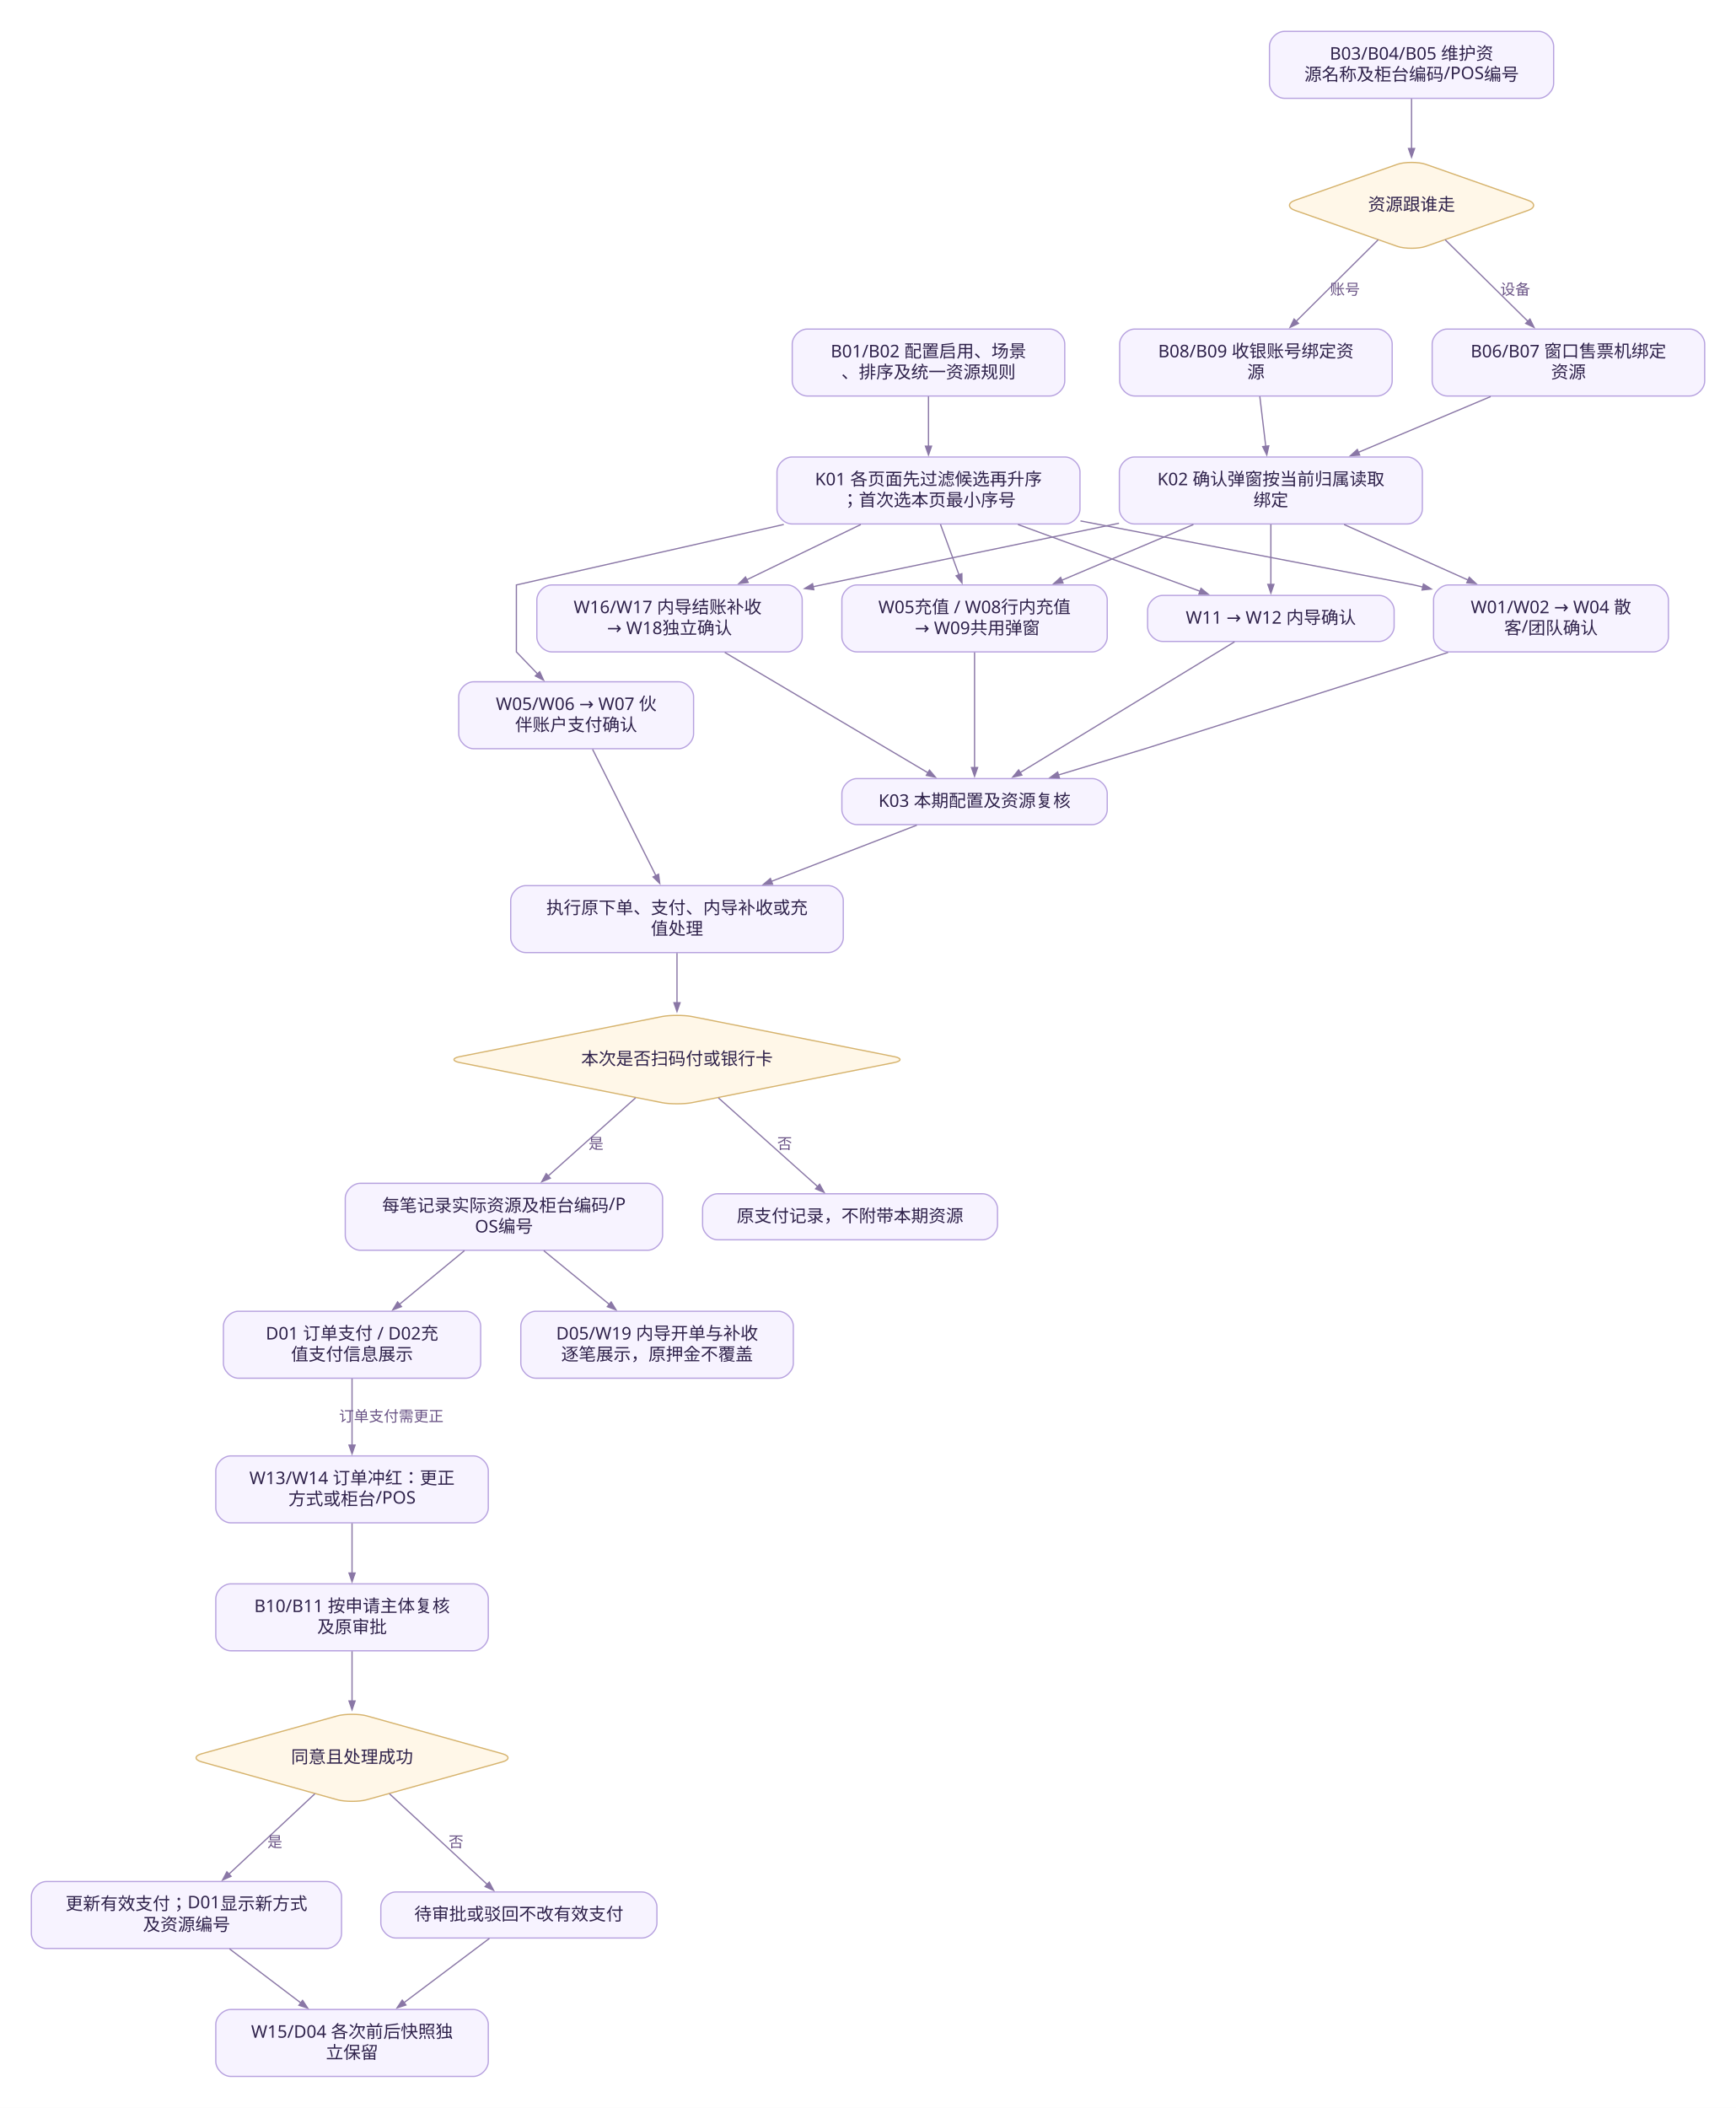
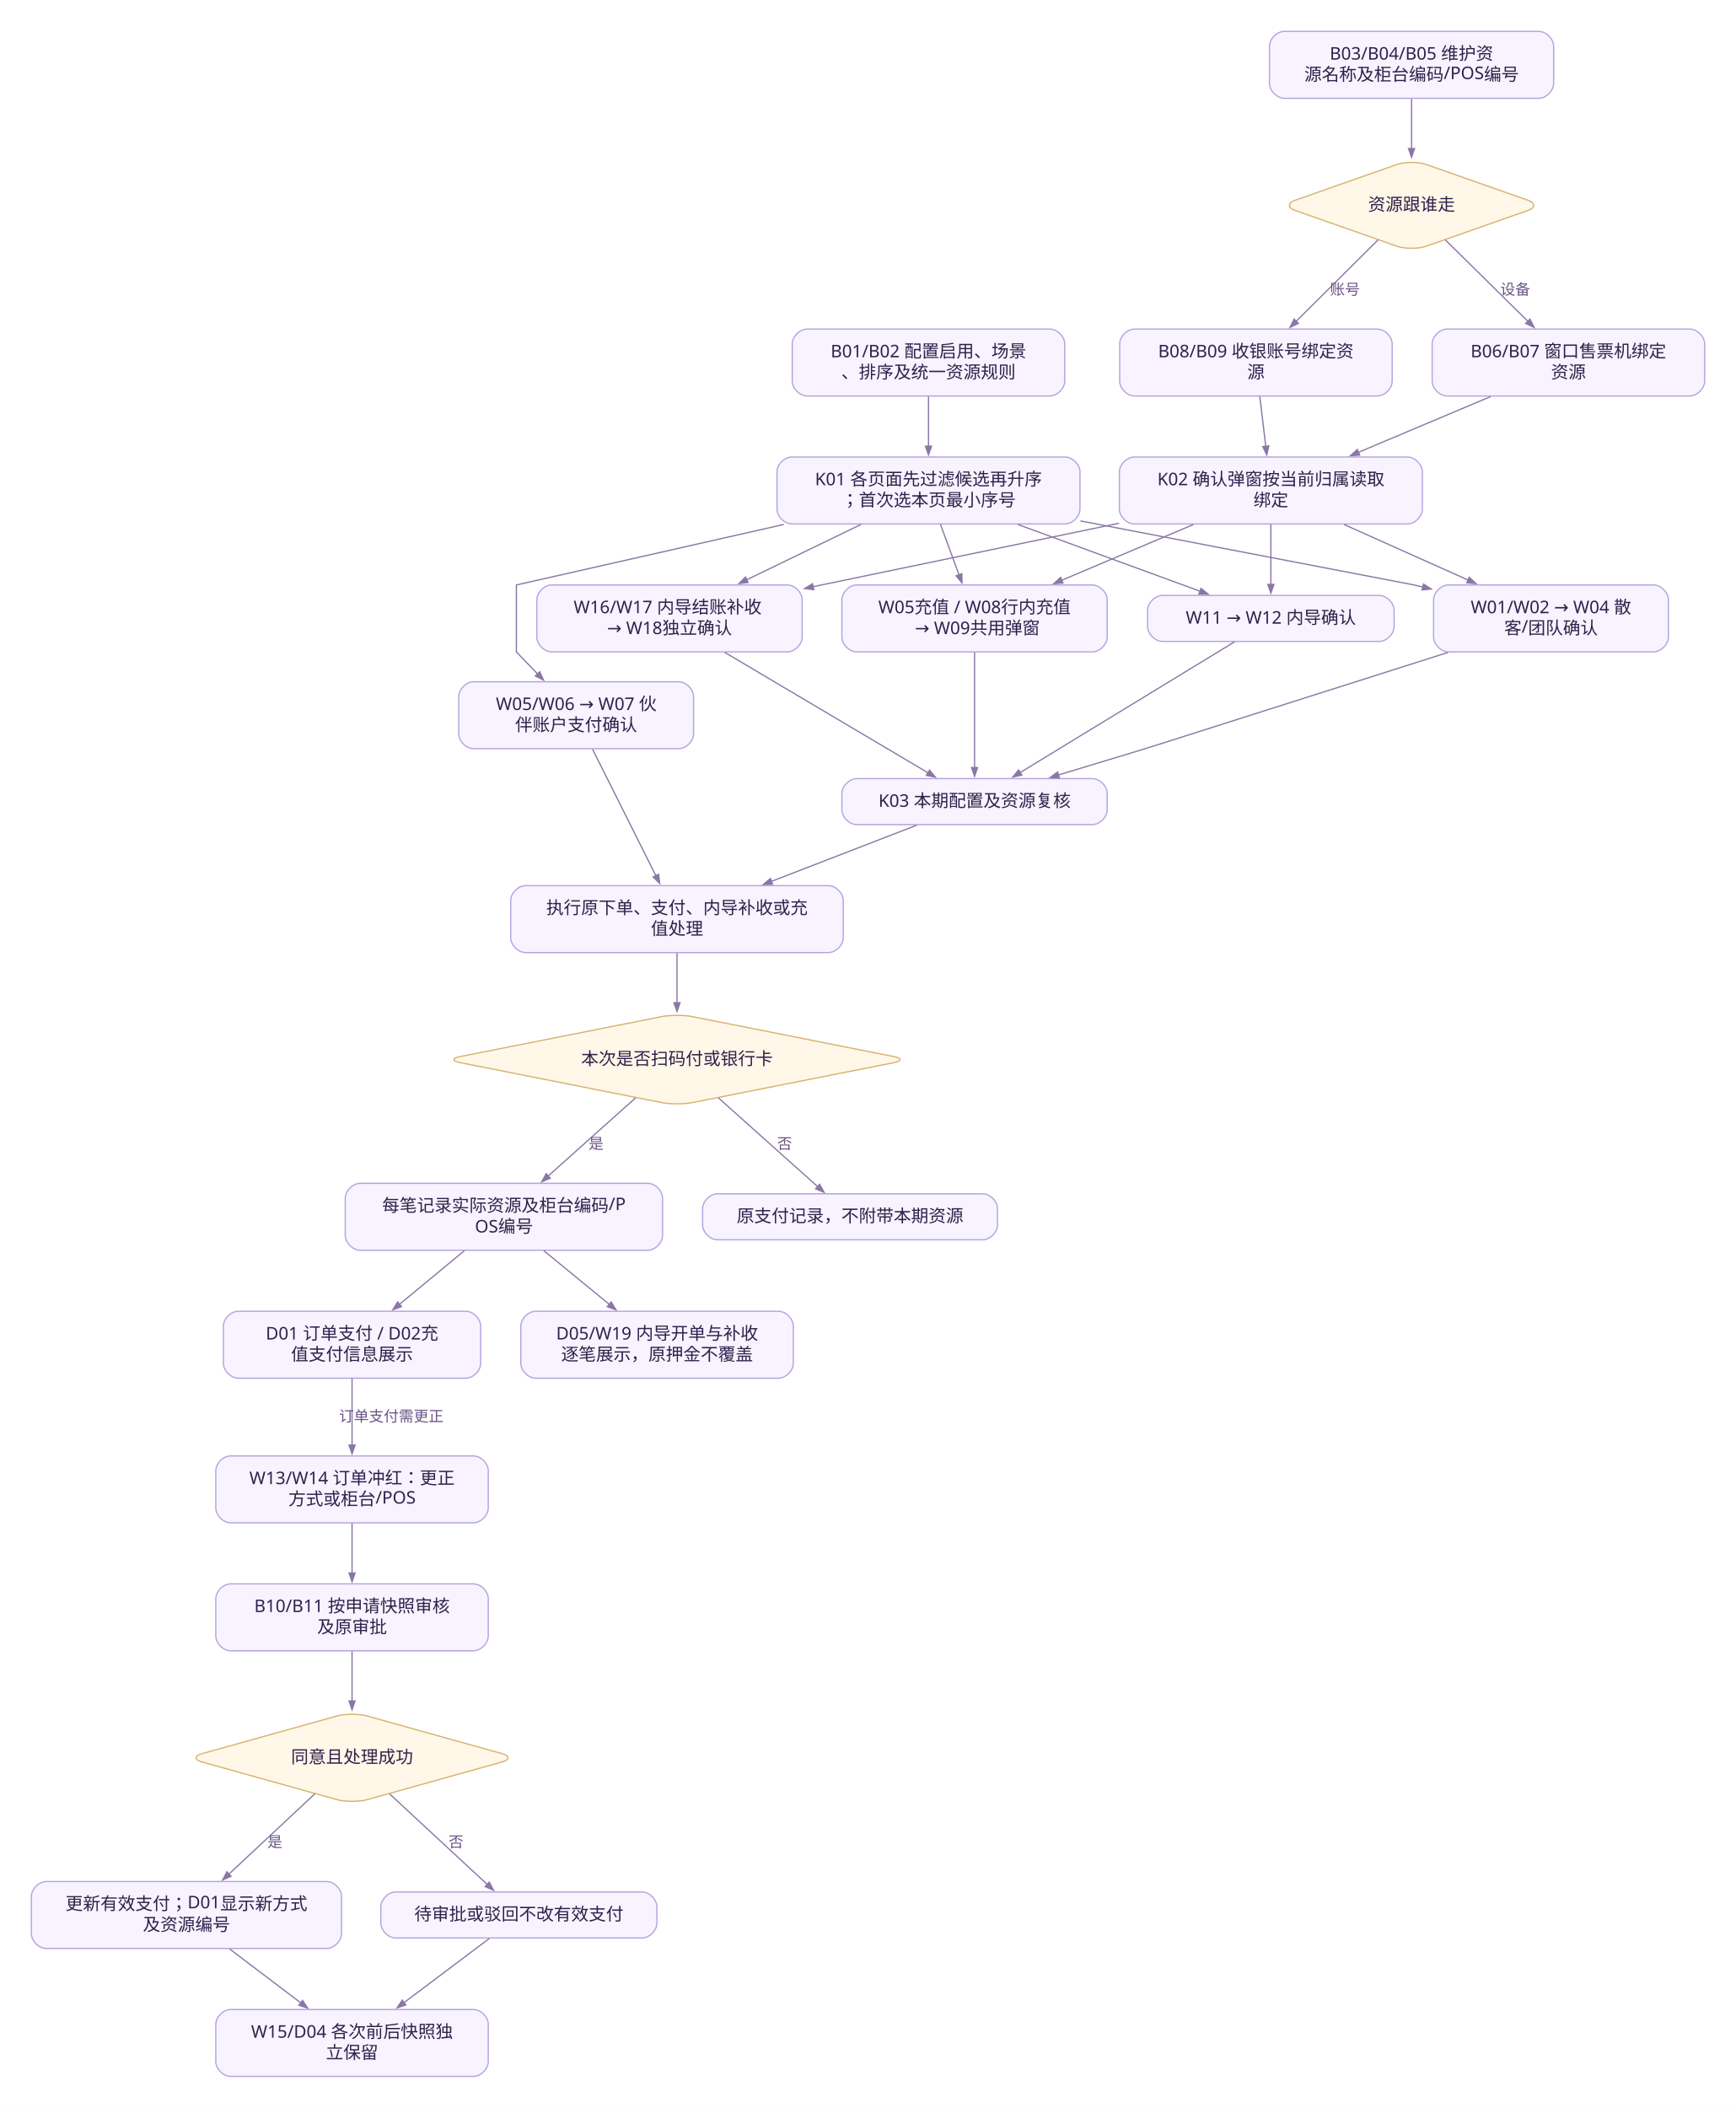
<svg xmlns="http://www.w3.org/2000/svg" width="1394pt" height="1693pt" viewBox="0.00 0.00 1394.00 1693.00">
  <g id="graph0" class="graph" transform="scale(1 1) rotate(0) translate(25.2 1667.64)">
    <polygon fill="white" stroke="none" points="-25.2,25.2 -25.2,-1667.64 1369.2,-1667.64 1369.2,25.2 -25.2,25.2" />
    <g id="node1" class="node">
      <path fill="#f7f3ff" stroke="#b7a2df" d="M818,-1403.36C818,-1403.36 623.12,-1403.36 623.12,-1403.36 617.12,-1403.36 611.12,-1397.36 611.12,-1391.36 611.12,-1391.36 611.12,-1361.6 611.12,-1361.6 611.12,-1355.6 617.12,-1349.6 623.12,-1349.6 623.12,-1349.6 818,-1349.6 818,-1349.6 824,-1349.6 830,-1355.6 830,-1361.6 830,-1361.6 830,-1391.36 830,-1391.36 830,-1397.36 824,-1403.36 818,-1403.36" />
      <text xml:space="preserve" text-anchor="middle" x="720.56" y="-1380.68" font-family="PingFang SC" font-size="14.00" fill="#2e214a">B01/B02 配置启用、场景</text>
      <text xml:space="preserve" text-anchor="middle" x="720.56" y="-1363.88" font-family="PingFang SC" font-size="14.00" fill="#2e214a">、排序及统一资源规则</text>
    </g>
    <g id="node2" class="node">
      <path fill="#f7f3ff" stroke="#b7a2df" d="M830.24,-1300.6C830.24,-1300.6 610.88,-1300.6 610.88,-1300.6 604.88,-1300.6 598.88,-1294.6 598.88,-1288.6 598.88,-1288.6 598.88,-1258.84 598.88,-1258.84 598.88,-1252.84 604.88,-1246.84 610.88,-1246.84 610.88,-1246.84 830.24,-1246.84 830.24,-1246.84 836.24,-1246.84 842.24,-1252.84 842.24,-1258.84 842.24,-1258.84 842.24,-1288.6 842.24,-1288.6 842.24,-1294.6 836.24,-1300.6 830.24,-1300.6" />
      <text xml:space="preserve" text-anchor="middle" x="720.56" y="-1277.92" font-family="PingFang SC" font-size="14.00" fill="#2e214a">K01 各页面先过滤候选再升序</text>
      <text xml:space="preserve" text-anchor="middle" x="720.56" y="-1261.12" font-family="PingFang SC" font-size="14.00" fill="#2e214a">；首次选本页最小序号</text>
    </g>
    <g id="edge1" class="edge">
      <path fill="none" stroke="#8a77a6" d="M720.56,-1349.27C720.56,-1337.02 720.56,-1322.28 720.56,-1309.15" />
      <polygon fill="#8a77a6" stroke="#8a77a6" points="723.01,-1309.31 720.56,-1302.31 718.11,-1309.31 723.01,-1309.31" />
    </g>
    <g id="node8" class="node">
      <path fill="#f7f3ff" stroke="#b7a2df" d="M1302.88,-1197.84C1302.88,-1197.84 1138.24,-1197.84 1138.24,-1197.84 1132.24,-1197.84 1126.24,-1191.84 1126.24,-1185.84 1126.24,-1185.84 1126.24,-1156.08 1126.24,-1156.08 1126.24,-1150.08 1132.24,-1144.08 1138.24,-1144.08 1138.24,-1144.08 1302.88,-1144.08 1302.88,-1144.08 1308.88,-1144.08 1314.88,-1150.08 1314.88,-1156.08 1314.88,-1156.08 1314.88,-1185.84 1314.88,-1185.84 1314.88,-1191.84 1308.88,-1197.84 1302.88,-1197.84" />
      <text xml:space="preserve" text-anchor="middle" x="1220.56" y="-1175.16" font-family="PingFang SC" font-size="14.00" fill="#2e214a">W01/W02 → W04 散</text>
      <text xml:space="preserve" text-anchor="middle" x="1220.56" y="-1158.36" font-family="PingFang SC" font-size="14.00" fill="#2e214a">客/团队确认</text>
    </g>
    <g id="edge7" class="edge">
      <path fill="none" stroke="#8a77a6" d="M842.62,-1249.28C957.02,-1227.32 1110.56,-1197.84 1110.56,-1197.84 1110.56,-1197.84 1113.29,-1197.2 1117.88,-1196.12" />
      <polygon fill="#8a77a6" stroke="#8a77a6" points="1118.13,-1198.58 1124.38,-1194.59 1117.01,-1193.81 1118.13,-1198.58" />
    </g>
    <g id="node9" class="node">
      <path fill="#f7f3ff" stroke="#b7a2df" d="M1082.56,-1189.44C1082.56,-1189.44 908.56,-1189.44 908.56,-1189.44 902.56,-1189.44 896.56,-1183.44 896.56,-1177.44 896.56,-1177.44 896.56,-1164.48 896.56,-1164.48 896.56,-1158.48 902.56,-1152.48 908.56,-1152.48 908.56,-1152.48 1082.56,-1152.48 1082.56,-1152.48 1088.56,-1152.48 1094.56,-1158.48 1094.56,-1164.48 1094.56,-1164.48 1094.56,-1177.44 1094.56,-1177.44 1094.56,-1183.44 1088.56,-1189.44 1082.56,-1189.44" />
      <text xml:space="preserve" text-anchor="middle" x="995.56" y="-1166.76" font-family="PingFang SC" font-size="14.00" fill="#2e214a">W11 → W12 内导确认</text>
    </g>
    <g id="edge8" class="edge">
      <path fill="none" stroke="#8a77a6" d="M792.45,-1246.38C838.05,-1229.67 896.23,-1208.36 938.62,-1192.82" />
      <polygon fill="#8a77a6" stroke="#8a77a6" points="939.46,-1195.13 945.19,-1190.42 937.77,-1190.52 939.46,-1195.13" />
    </g>
    <g id="node10" class="node">
      <path fill="#f7f3ff" stroke="#b7a2df" d="M607.12,-1197.84C607.12,-1197.84 418,-1197.84 418,-1197.84 412,-1197.84 406,-1191.84 406,-1185.84 406,-1185.84 406,-1156.08 406,-1156.08 406,-1150.08 412,-1144.08 418,-1144.08 418,-1144.08 607.12,-1144.08 607.12,-1144.08 613.12,-1144.08 619.12,-1150.08 619.12,-1156.08 619.12,-1156.08 619.12,-1185.84 619.12,-1185.84 619.12,-1191.84 613.12,-1197.84 607.12,-1197.84" />
      <text xml:space="preserve" text-anchor="middle" x="512.56" y="-1175.16" font-family="PingFang SC" font-size="14.00" fill="#2e214a">W16/W17 内导结账补收 </text>
      <text xml:space="preserve" text-anchor="middle" x="512.56" y="-1158.36" font-family="PingFang SC" font-size="14.00" fill="#2e214a">→ W18独立确认</text>
    </g>
    <g id="edge9" class="edge">
      <path fill="none" stroke="#8a77a6" d="M666.18,-1246.38C638,-1232.72 603.46,-1215.99 574.28,-1201.86" />
      <polygon fill="#8a77a6" stroke="#8a77a6" points="575.71,-1199.83 568.34,-1198.98 573.58,-1204.24 575.71,-1199.83" />
    </g>
    <g id="node11" class="node">
      <path fill="#f7f3ff" stroke="#b7a2df" d="M519.88,-1120.08C519.88,-1120.08 355.24,-1120.08 355.24,-1120.08 349.24,-1120.08 343.24,-1114.08 343.24,-1108.08 343.24,-1108.08 343.24,-1078.32 343.24,-1078.32 343.24,-1072.32 349.24,-1066.32 355.24,-1066.32 355.24,-1066.32 519.88,-1066.32 519.88,-1066.32 525.88,-1066.32 531.88,-1072.32 531.88,-1078.32 531.88,-1078.32 531.88,-1108.08 531.88,-1108.08 531.88,-1114.08 525.88,-1120.08 519.88,-1120.08" />
      <text xml:space="preserve" text-anchor="middle" x="437.56" y="-1097.4" font-family="PingFang SC" font-size="14.00" fill="#2e214a">W05/W06 → W07 伙</text>
      <text xml:space="preserve" text-anchor="middle" x="437.56" y="-1080.6" font-family="PingFang SC" font-size="14.00" fill="#2e214a">伴账户支付确认</text>
    </g>
    <g id="edge10" class="edge">
      <path fill="none" stroke="#8a77a6" d="M604.33,-1246.43C508.95,-1224.85 389.56,-1197.84 389.56,-1197.84 389.56,-1197.84 389.56,-1144.08 389.56,-1144.08 389.56,-1144.08 397.28,-1136.05 406.53,-1126.44" />
      <polygon fill="#8a77a6" stroke="#8a77a6" points="408.3,-1128.14 411.39,-1121.4 404.77,-1124.74 408.3,-1128.14" />
    </g>
    <g id="node12" class="node">
      <path fill="#f7f3ff" stroke="#b7a2df" d="M852.12,-1197.84C852.12,-1197.84 663,-1197.84 663,-1197.84 657,-1197.84 651,-1191.84 651,-1185.84 651,-1185.84 651,-1156.08 651,-1156.08 651,-1150.08 657,-1144.08 663,-1144.08 663,-1144.08 852.12,-1144.08 852.12,-1144.08 858.12,-1144.08 864.12,-1150.08 864.12,-1156.08 864.12,-1156.08 864.12,-1185.84 864.12,-1185.84 864.12,-1191.84 858.12,-1197.84 852.12,-1197.84" />
      <text xml:space="preserve" text-anchor="middle" x="757.56" y="-1175.16" font-family="PingFang SC" font-size="14.00" fill="#2e214a">W05充值 / W08行内充值</text>
      <text xml:space="preserve" text-anchor="middle" x="757.56" y="-1158.36" font-family="PingFang SC" font-size="14.00" fill="#2e214a"> → W09共用弹窗</text>
    </g>
    <g id="edge11" class="edge">
      <path fill="none" stroke="#8a77a6" d="M730.18,-1246.51C734.72,-1234.15 740.2,-1219.24 745.05,-1206.02" />
      <polygon fill="#8a77a6" stroke="#8a77a6" points="747.35,-1206.88 747.46,-1199.46 742.75,-1205.19 747.35,-1206.88" />
    </g>
    <g id="node3" class="node">
      <path fill="#f7f3ff" stroke="#b7a2df" d="M1210.68,-1642.44C1210.68,-1642.44 1006.44,-1642.44 1006.44,-1642.44 1000.44,-1642.44 994.44,-1636.44 994.44,-1630.44 994.44,-1630.44 994.44,-1600.68 994.44,-1600.68 994.44,-1594.68 1000.44,-1588.68 1006.44,-1588.68 1006.44,-1588.68 1210.68,-1588.68 1210.68,-1588.68 1216.68,-1588.68 1222.68,-1594.68 1222.68,-1600.68 1222.68,-1600.68 1222.68,-1630.44 1222.68,-1630.44 1222.68,-1636.44 1216.68,-1642.44 1210.68,-1642.44" />
      <text xml:space="preserve" text-anchor="middle" x="1108.56" y="-1619.76" font-family="PingFang SC" font-size="14.00" fill="#2e214a">B03/B04/B05 维护资</text>
      <text xml:space="preserve" text-anchor="middle" x="1108.56" y="-1602.96" font-family="PingFang SC" font-size="14.00" fill="#2e214a">源名称及柜台编码/POS编号</text>
    </g>
    <g id="node4" class="node">
      <path fill="#fff7e8" stroke="#d6b36d" d="M1097.24,-1535.7C1097.24,-1535.7 1014.76,-1506.7 1014.76,-1506.7 1009.1,-1504.71 1009.1,-1500.73 1014.76,-1498.74 1014.76,-1498.74 1097.24,-1469.74 1097.24,-1469.74 1102.9,-1467.75 1114.22,-1467.75 1119.88,-1469.74 1119.88,-1469.74 1202.36,-1498.74 1202.36,-1498.74 1208.02,-1500.73 1208.02,-1504.71 1202.36,-1506.7 1202.36,-1506.7 1119.88,-1535.7 1119.88,-1535.7 1114.22,-1537.69 1102.9,-1537.69 1097.24,-1535.7" />
      <text xml:space="preserve" text-anchor="middle" x="1108.56" y="-1498.52" font-family="PingFang SC" font-size="14.00" fill="#2e214a">资源跟谁走</text>
    </g>
    <g id="edge2" class="edge">
      <path fill="none" stroke="#8a77a6" d="M1108.56,-1588.29C1108.56,-1576.31 1108.56,-1561.79 1108.56,-1548.18" />
      <polygon fill="#8a77a6" stroke="#8a77a6" points="1111.01,-1548.38 1108.56,-1541.38 1106.11,-1548.38 1111.01,-1548.38" />
    </g>
    <g id="node5" class="node">
      <path fill="#f7f3ff" stroke="#b7a2df" d="M1332,-1403.36C1332,-1403.36 1137.12,-1403.36 1137.12,-1403.36 1131.12,-1403.36 1125.12,-1397.36 1125.12,-1391.36 1125.12,-1391.36 1125.12,-1361.6 1125.12,-1361.6 1125.12,-1355.6 1131.12,-1349.6 1137.12,-1349.6 1137.12,-1349.6 1332,-1349.6 1332,-1349.6 1338,-1349.6 1344,-1355.6 1344,-1361.6 1344,-1361.6 1344,-1391.36 1344,-1391.36 1344,-1397.36 1338,-1403.36 1332,-1403.36" />
      <text xml:space="preserve" text-anchor="middle" x="1234.56" y="-1380.68" font-family="PingFang SC" font-size="14.00" fill="#2e214a">B06/B07 窗口售票机绑定</text>
      <text xml:space="preserve" text-anchor="middle" x="1234.56" y="-1363.88" font-family="PingFang SC" font-size="14.00" fill="#2e214a">资源</text>
    </g>
    <g id="edge3" class="edge">
      <path fill="none" stroke="#8a77a6" d="M1135.59,-1475.07C1155.07,-1455.86 1181.45,-1429.85 1202.08,-1409.51" />
      <polygon fill="#8a77a6" stroke="#8a77a6" points="1203.67,-1411.38 1206.93,-1404.72 1200.22,-1407.9 1203.67,-1411.38" />
      <text xml:space="preserve" text-anchor="middle" x="1191.85" y="-1430.96" font-family="PingFang SC" font-size="12.00" fill="#695385">设备</text>
    </g>
    <g id="node6" class="node">
      <path fill="#f7f3ff" stroke="#b7a2df" d="M1081,-1403.36C1081,-1403.36 886.12,-1403.36 886.12,-1403.36 880.12,-1403.36 874.12,-1397.36 874.12,-1391.36 874.12,-1391.36 874.12,-1361.6 874.12,-1361.6 874.12,-1355.6 880.12,-1349.6 886.12,-1349.6 886.12,-1349.6 1081,-1349.6 1081,-1349.6 1087,-1349.6 1093,-1355.6 1093,-1361.6 1093,-1361.6 1093,-1391.36 1093,-1391.36 1093,-1397.36 1087,-1403.36 1081,-1403.36" />
      <text xml:space="preserve" text-anchor="middle" x="983.56" y="-1380.68" font-family="PingFang SC" font-size="14.00" fill="#2e214a">B08/B09 收银账号绑定资</text>
      <text xml:space="preserve" text-anchor="middle" x="983.56" y="-1363.88" font-family="PingFang SC" font-size="14.00" fill="#2e214a">源</text>
    </g>
    <g id="edge4" class="edge">
      <path fill="none" stroke="#8a77a6" d="M1081.74,-1475.07C1062.42,-1455.86 1036.25,-1429.85 1015.78,-1409.51" />
      <polygon fill="#8a77a6" stroke="#8a77a6" points="1017.67,-1407.93 1010.98,-1404.73 1014.21,-1411.4 1017.67,-1407.93" />
      <text xml:space="preserve" text-anchor="middle" x="1055.06" y="-1430.96" font-family="PingFang SC" font-size="12.00" fill="#695385">账号</text>
    </g>
    <g id="node7" class="node">
      <path fill="#f7f3ff" stroke="#b7a2df" d="M1105.24,-1300.6C1105.24,-1300.6 885.88,-1300.6 885.88,-1300.6 879.88,-1300.6 873.88,-1294.6 873.88,-1288.6 873.88,-1288.6 873.88,-1258.84 873.88,-1258.84 873.88,-1252.84 879.88,-1246.84 885.88,-1246.84 885.88,-1246.84 1105.24,-1246.84 1105.24,-1246.84 1111.24,-1246.84 1117.24,-1252.84 1117.24,-1258.84 1117.24,-1258.84 1117.24,-1288.6 1117.24,-1288.6 1117.24,-1294.6 1111.24,-1300.6 1105.24,-1300.6" />
      <text xml:space="preserve" text-anchor="middle" x="995.56" y="-1277.92" font-family="PingFang SC" font-size="14.00" fill="#2e214a">K02 确认弹窗按当前归属读取</text>
      <text xml:space="preserve" text-anchor="middle" x="995.56" y="-1261.12" font-family="PingFang SC" font-size="14.00" fill="#2e214a">绑定</text>
    </g>
    <g id="edge5" class="edge">
      <path fill="none" stroke="#8a77a6" d="M1172.08,-1349.14C1139.42,-1335.37 1099.34,-1318.47 1065.63,-1304.26" />
      <polygon fill="#8a77a6" stroke="#8a77a6" points="1066.89,-1302.13 1059.49,-1301.67 1064.99,-1306.65 1066.89,-1302.13" />
    </g>
    <g id="edge6" class="edge">
      <path fill="none" stroke="#8a77a6" d="M986.68,-1349.27C988.14,-1337.02 989.9,-1322.28 991.46,-1309.15" />
      <polygon fill="#8a77a6" stroke="#8a77a6" points="993.88,-1309.54 992.28,-1302.3 989.01,-1308.96 993.88,-1309.54" />
    </g>
    <g id="edge12" class="edge">
      <path fill="none" stroke="#8a77a6" d="M1054.38,-1246.38C1085,-1232.67 1122.55,-1215.85 1154.2,-1201.68" />
      <polygon fill="#8a77a6" stroke="#8a77a6" points="1154.92,-1204.04 1160.31,-1198.94 1152.92,-1199.57 1154.92,-1204.04" />
    </g>
    <g id="edge13" class="edge">
      <path fill="none" stroke="#8a77a6" d="M995.56,-1246.51C995.56,-1231.59 995.56,-1212.97 995.56,-1198.07" />
      <polygon fill="#8a77a6" stroke="#8a77a6" points="998.01,-1198.3 995.56,-1191.3 993.11,-1198.3 998.01,-1198.3" />
    </g>
    <g id="edge14" class="edge">
      <path fill="none" stroke="#8a77a6" d="M873.59,-1247.42C768.83,-1225.69 634.56,-1197.84 634.56,-1197.84 634.56,-1197.84 632.05,-1197.31 627.74,-1196.39" />
      <polygon fill="#8a77a6" stroke="#8a77a6" points="628.44,-1194.04 621.08,-1194.98 627.42,-1198.83 628.44,-1194.04" />
    </g>
    <g id="edge15" class="edge">
      <path fill="none" stroke="#8a77a6" d="M933.34,-1246.38C900.82,-1232.61 860.9,-1215.71 827.33,-1201.5" />
      <polygon fill="#8a77a6" stroke="#8a77a6" points="828.63,-1199.39 821.22,-1198.91 826.72,-1203.9 828.63,-1199.39" />
    </g>
    <g id="node13" class="node">
      <path fill="#f7f3ff" stroke="#b7a2df" d="M852.12,-1042.32C852.12,-1042.32 663,-1042.32 663,-1042.32 657,-1042.32 651,-1036.32 651,-1030.32 651,-1030.32 651,-1017.36 651,-1017.36 651,-1011.36 657,-1005.36 663,-1005.36 663,-1005.36 852.12,-1005.36 852.12,-1005.36 858.12,-1005.36 864.12,-1011.36 864.12,-1017.36 864.12,-1017.36 864.12,-1030.32 864.12,-1030.32 864.12,-1036.32 858.12,-1042.32 852.12,-1042.32" />
      <text xml:space="preserve" text-anchor="middle" x="757.56" y="-1019.64" font-family="PingFang SC" font-size="14.00" fill="#2e214a">K03 本期配置及资源复核</text>
    </g>
    <g id="edge16" class="edge">
      <path fill="none" stroke="#8a77a6" d="M1137.88,-1143.67C1041.29,-1112.97 894.56,-1066.32 894.56,-1066.32 894.56,-1066.32 859.4,-1055.67 824.7,-1045.17" />
      <polygon fill="#8a77a6" stroke="#8a77a6" points="825.71,-1042.91 818.3,-1043.23 824.29,-1047.6 825.71,-1042.91" />
    </g>
    <g id="edge17" class="edge">
      <path fill="none" stroke="#8a77a6" d="M966.38,-1152.17C922.93,-1125.67 841.29,-1075.89 793.99,-1047.05" />
      <polygon fill="#8a77a6" stroke="#8a77a6" points="795.53,-1045.12 788.27,-1043.57 792.98,-1049.3 795.53,-1045.12" />
    </g>
    <g id="edge18" class="edge">
      <path fill="none" stroke="#8a77a6" d="M556.93,-1143.68C603.59,-1116.04 676.22,-1073.02 720.11,-1047.02" />
      <polygon fill="#8a77a6" stroke="#8a77a6" points="721.35,-1049.14 726.12,-1043.46 718.85,-1044.92 721.35,-1049.14" />
    </g>
    <g id="node14" class="node">
      <path fill="#f7f3ff" stroke="#b7a2df" d="M640.12,-956.36C640.12,-956.36 397,-956.36 397,-956.36 391,-956.36 385,-950.36 385,-944.36 385,-944.36 385,-914.6 385,-914.6 385,-908.6 391,-902.6 397,-902.6 397,-902.6 640.12,-902.6 640.12,-902.6 646.12,-902.6 652.12,-908.6 652.12,-914.6 652.12,-914.6 652.12,-944.36 652.12,-944.36 652.12,-950.36 646.12,-956.36 640.12,-956.36" />
      <text xml:space="preserve" text-anchor="middle" x="518.56" y="-933.68" font-family="PingFang SC" font-size="14.00" fill="#2e214a">执行原下单、支付、内导补收或充</text>
      <text xml:space="preserve" text-anchor="middle" x="518.56" y="-916.88" font-family="PingFang SC" font-size="14.00" fill="#2e214a">值处理</text>
    </g>
    <g id="edge21" class="edge">
      <path fill="none" stroke="#8a77a6" d="M450.75,-1065.86C464.64,-1038.13 486.54,-994.41 501.68,-964.19" />
      <polygon fill="#8a77a6" stroke="#8a77a6" points="503.75,-965.52 504.69,-958.17 499.37,-963.33 503.75,-965.52" />
    </g>
    <g id="edge19" class="edge">
      <path fill="none" stroke="#8a77a6" d="M757.56,-1143.68C757.56,-1117.41 757.56,-1077.25 757.56,-1051.01" />
      <polygon fill="#8a77a6" stroke="#8a77a6" points="760.01,-1051.2 757.56,-1044.2 755.11,-1051.2 760.01,-1051.2" />
    </g>
    <g id="edge20" class="edge">
      <path fill="none" stroke="#8a77a6" d="M711.2,-1004.92C677.98,-992.09 632.52,-974.52 594.1,-959.67" />
      <polygon fill="#8a77a6" stroke="#8a77a6" points="595.34,-957.52 587.92,-957.28 593.57,-962.09 595.34,-957.52" />
    </g>
    <g id="node15" class="node">
      <path fill="#fff7e8" stroke="#d6b36d" d="M506.79,-851.27C506.79,-851.27 343.85,-818.97 343.85,-818.97 337.97,-817.81 337.97,-815.47 343.85,-814.31 343.85,-814.31 506.79,-782.01 506.79,-782.01 512.67,-780.85 524.45,-780.85 530.33,-782.01 530.33,-782.01 693.27,-814.31 693.27,-814.31 699.15,-815.47 699.15,-817.81 693.27,-818.97 693.27,-818.97 530.33,-851.27 530.33,-851.27 524.45,-852.43 512.67,-852.43 506.79,-851.27" />
      <text xml:space="preserve" text-anchor="middle" x="518.56" y="-812.44" font-family="PingFang SC" font-size="14.00" fill="#2e214a">本次是否扫码付或银行卡</text>
    </g>
    <g id="edge22" class="edge">
      <path fill="none" stroke="#8a77a6" d="M518.56,-902.21C518.56,-890.23 518.56,-875.71 518.56,-862.1" />
      <polygon fill="#8a77a6" stroke="#8a77a6" points="521.01,-862.3 518.56,-855.3 516.11,-862.3 521.01,-862.3" />
    </g>
    <g id="node16" class="node">
      <path fill="#f7f3ff" stroke="#b7a2df" d="M495,-717.28C495,-717.28 264.12,-717.28 264.12,-717.28 258.12,-717.28 252.12,-711.28 252.12,-705.28 252.12,-705.28 252.12,-675.52 252.12,-675.52 252.12,-669.52 258.12,-663.52 264.12,-663.52 264.12,-663.52 495,-663.52 495,-663.52 501,-663.52 507,-669.52 507,-675.52 507,-675.52 507,-705.28 507,-705.28 507,-711.28 501,-717.28 495,-717.28" />
      <text xml:space="preserve" text-anchor="middle" x="379.56" y="-694.6" font-family="PingFang SC" font-size="14.00" fill="#2e214a">每笔记录实际资源及柜台编码/P</text>
      <text xml:space="preserve" text-anchor="middle" x="379.56" y="-677.8" font-family="PingFang SC" font-size="14.00" fill="#2e214a">OS编号</text>
    </g>
    <g id="edge23" class="edge">
      <path fill="none" stroke="#8a77a6" d="M485.27,-785.88C464.07,-766.93 436.63,-742.41 415.03,-723.1" />
      <polygon fill="#8a77a6" stroke="#8a77a6" points="416.79,-721.39 409.94,-718.55 413.52,-725.04 416.79,-721.39" />
      <text xml:space="preserve" text-anchor="middle" x="453.56" y="-744.88" font-family="PingFang SC" font-size="12.00" fill="#695385">是</text>
    </g>
    <g id="node17" class="node">
      <path fill="#f7f3ff" stroke="#b7a2df" d="M764,-708.88C764,-708.88 551.12,-708.88 551.12,-708.88 545.12,-708.88 539.12,-702.88 539.12,-696.88 539.12,-696.88 539.12,-683.92 539.12,-683.92 539.12,-677.92 545.12,-671.92 551.12,-671.92 551.12,-671.92 764,-671.92 764,-671.92 770,-671.92 776,-677.92 776,-683.92 776,-683.92 776,-696.88 776,-696.88 776,-702.88 770,-708.88 764,-708.88" />
      <text xml:space="preserve" text-anchor="middle" x="657.56" y="-686.2" font-family="PingFang SC" font-size="14.00" fill="#2e214a">原支付记录，不附带本期资源</text>
    </g>
    <g id="edge24" class="edge">
      <path fill="none" stroke="#8a77a6" d="M551.85,-785.88C576.37,-763.96 609.24,-734.59 631.77,-714.45" />
      <polygon fill="#8a77a6" stroke="#8a77a6" points="633.13,-716.52 636.71,-710.03 629.86,-712.87 633.13,-716.52" />
      <text xml:space="preserve" text-anchor="middle" x="605.01" y="-744.88" font-family="PingFang SC" font-size="12.00" fill="#695385">否</text>
    </g>
    <g id="node18" class="node">
      <path fill="#f7f3ff" stroke="#b7a2df" d="M348.88,-614.52C348.88,-614.52 166.24,-614.52 166.24,-614.52 160.24,-614.52 154.24,-608.52 154.24,-602.52 154.24,-602.52 154.24,-572.76 154.24,-572.76 154.24,-566.76 160.24,-560.76 166.24,-560.76 166.24,-560.76 348.88,-560.76 348.88,-560.76 354.88,-560.76 360.88,-566.76 360.88,-572.76 360.88,-572.76 360.88,-602.52 360.88,-602.52 360.88,-608.52 354.88,-614.52 348.88,-614.52" />
      <text xml:space="preserve" text-anchor="middle" x="257.56" y="-591.84" font-family="PingFang SC" font-size="14.00" fill="#2e214a">D01 订单支付 / D02充</text>
      <text xml:space="preserve" text-anchor="middle" x="257.56" y="-575.04" font-family="PingFang SC" font-size="14.00" fill="#2e214a">值支付信息展示</text>
    </g>
    <g id="edge25" class="edge">
      <path fill="none" stroke="#8a77a6" d="M347.82,-663.19C331.87,-650.01 312.41,-633.94 295.65,-620.1" />
      <polygon fill="#8a77a6" stroke="#8a77a6" points="297.26,-618.25 290.3,-615.68 294.14,-622.03 297.26,-618.25" />
    </g>
    <g id="node19" class="node">
      <path fill="#f7f3ff" stroke="#b7a2df" d="M600,-614.52C600,-614.52 405.12,-614.52 405.12,-614.52 399.12,-614.52 393.12,-608.52 393.12,-602.52 393.12,-602.52 393.12,-572.76 393.12,-572.76 393.12,-566.76 399.12,-560.76 405.12,-560.76 405.12,-560.76 600,-560.76 600,-560.76 606,-560.76 612,-566.76 612,-572.76 612,-572.76 612,-602.52 612,-602.52 612,-608.52 606,-614.52 600,-614.52" />
      <text xml:space="preserve" text-anchor="middle" x="502.56" y="-591.84" font-family="PingFang SC" font-size="14.00" fill="#2e214a">D05/W19 内导开单与补收</text>
      <text xml:space="preserve" text-anchor="middle" x="502.56" y="-575.04" font-family="PingFang SC" font-size="14.00" fill="#2e214a">逐笔展示，原押金不覆盖</text>
    </g>
    <g id="edge26" class="edge">
      <path fill="none" stroke="#8a77a6" d="M411.56,-663.19C427.64,-650.01 447.26,-633.94 464.15,-620.1" />
      <polygon fill="#8a77a6" stroke="#8a77a6" points="465.69,-622.01 469.55,-615.68 462.59,-618.22 465.69,-622.01" />
    </g>
    <g id="node20" class="node">
      <path fill="#f7f3ff" stroke="#b7a2df" d="M355,-498.36C355,-498.36 160.12,-498.36 160.12,-498.36 154.12,-498.36 148.12,-492.36 148.12,-486.36 148.12,-486.36 148.12,-456.6 148.12,-456.6 148.12,-450.6 154.12,-444.6 160.12,-444.6 160.12,-444.6 355,-444.6 355,-444.6 361,-444.6 367,-450.6 367,-456.6 367,-456.6 367,-486.36 367,-486.36 367,-492.36 361,-498.36 355,-498.36" />
      <text xml:space="preserve" text-anchor="middle" x="257.56" y="-475.68" font-family="PingFang SC" font-size="14.00" fill="#2e214a">W13/W14 订单冲红：更正</text>
      <text xml:space="preserve" text-anchor="middle" x="257.56" y="-458.88" font-family="PingFang SC" font-size="14.00" fill="#2e214a">方式或柜台/POS</text>
    </g>
    <g id="edge27" class="edge">
      <path fill="none" stroke="#8a77a6" d="M257.56,-560.45C257.56,-544.5 257.56,-523.94 257.56,-506.71" />
      <polygon fill="#8a77a6" stroke="#8a77a6" points="260.01,-507.06 257.56,-500.06 255.11,-507.06 260.01,-507.06" />
      <text xml:space="preserve" text-anchor="middle" x="289.06" y="-525.96" font-family="PingFang SC" font-size="12.00" fill="#695385">订单支付需更正</text>
    </g>
    <g id="node21" class="node">
      <path fill="#f7f3ff" stroke="#b7a2df" d="M355,-395.6C355,-395.6 160.12,-395.6 160.12,-395.6 154.12,-395.6 148.12,-389.6 148.12,-383.6 148.12,-383.6 148.12,-353.84 148.12,-353.84 148.12,-347.84 154.12,-341.84 160.12,-341.84 160.12,-341.84 355,-341.84 355,-341.84 361,-341.84 367,-347.84 367,-353.84 367,-353.84 367,-383.6 367,-383.6 367,-389.6 361,-395.6 355,-395.6" />
-       <text xml:space="preserve" text-anchor="middle" x="257.56" y="-372.92" font-family="PingFang SC" font-size="14.00" fill="#2e214a">B10/B11 按申请主体复核</text>
+       <text xml:space="preserve" text-anchor="middle" x="257.56" y="-372.92" font-family="PingFang SC" font-size="14.00" fill="#2e214a">B10/B11 按申请快照审核</text>
      <text xml:space="preserve" text-anchor="middle" x="257.56" y="-356.12" font-family="PingFang SC" font-size="14.00" fill="#2e214a">及原审批</text>
    </g>
    <g id="edge28" class="edge">
      <path fill="none" stroke="#8a77a6" d="M257.56,-444.27C257.56,-432.02 257.56,-417.28 257.56,-404.15" />
      <polygon fill="#8a77a6" stroke="#8a77a6" points="260.01,-404.31 257.56,-397.31 255.11,-404.31 260.01,-404.31" />
    </g>
    <g id="node22" class="node">
      <path fill="#fff7e8" stroke="#d6b36d" d="M246,-289.62C246,-289.62 136.64,-259.1 136.64,-259.1 130.86,-257.49 130.86,-254.27 136.64,-252.66 136.64,-252.66 246,-222.14 246,-222.14 251.78,-220.53 263.34,-220.53 269.12,-222.14 269.12,-222.14 378.48,-252.66 378.48,-252.66 384.26,-254.27 384.26,-257.49 378.48,-259.1 378.48,-259.1 269.12,-289.62 269.12,-289.62 263.34,-291.23 251.78,-291.23 246,-289.62" />
      <text xml:space="preserve" text-anchor="middle" x="257.56" y="-251.68" font-family="PingFang SC" font-size="14.00" fill="#2e214a">同意且处理成功</text>
    </g>
    <g id="edge29" class="edge">
      <path fill="none" stroke="#8a77a6" d="M257.56,-341.45C257.56,-329.47 257.56,-314.95 257.56,-301.34" />
      <polygon fill="#8a77a6" stroke="#8a77a6" points="260.01,-301.54 257.56,-294.54 255.11,-301.54 260.01,-301.54" />
    </g>
    <g id="node23" class="node">
      <path fill="#f7f3ff" stroke="#b7a2df" d="M237.12,-156.52C237.12,-156.52 12,-156.52 12,-156.52 6,-156.52 0,-150.52 0,-144.52 0,-144.52 0,-114.76 0,-114.76 0,-108.76 6,-102.76 12,-102.76 12,-102.76 237.12,-102.76 237.12,-102.76 243.12,-102.76 249.12,-108.76 249.12,-114.76 249.12,-114.76 249.12,-144.52 249.12,-144.52 249.12,-150.52 243.12,-156.52 237.12,-156.52" />
      <text xml:space="preserve" text-anchor="middle" x="124.56" y="-133.84" font-family="PingFang SC" font-size="14.00" fill="#2e214a">更新有效支付；D01显示新方式</text>
      <text xml:space="preserve" text-anchor="middle" x="124.56" y="-117.04" font-family="PingFang SC" font-size="14.00" fill="#2e214a">及资源编号</text>
    </g>
    <g id="edge30" class="edge">
      <path fill="none" stroke="#8a77a6" d="M227.71,-227C207.22,-207.85 179.97,-182.4 158.63,-162.46" />
      <polygon fill="#8a77a6" stroke="#8a77a6" points="160.38,-160.75 153.6,-157.76 157.04,-164.33 160.38,-160.75" />
      <text xml:space="preserve" text-anchor="middle" x="195.56" y="-184.12" font-family="PingFang SC" font-size="12.00" fill="#695385">是</text>
    </g>
    <g id="node24" class="node">
      <path fill="#f7f3ff" stroke="#b7a2df" d="M490.44,-148.12C490.44,-148.12 292.68,-148.12 292.68,-148.12 286.68,-148.12 280.68,-142.12 280.68,-136.12 280.68,-136.12 280.68,-123.16 280.68,-123.16 280.68,-117.16 286.68,-111.16 292.68,-111.16 292.68,-111.16 490.44,-111.16 490.44,-111.16 496.44,-111.16 502.44,-117.16 502.44,-123.16 502.44,-123.16 502.44,-136.12 502.44,-136.12 502.44,-142.12 496.44,-148.12 490.44,-148.12" />
      <text xml:space="preserve" text-anchor="middle" x="391.56" y="-125.44" font-family="PingFang SC" font-size="14.00" fill="#2e214a">待审批或驳回不改有效支付</text>
    </g>
    <g id="edge31" class="edge">
      <path fill="none" stroke="#8a77a6" d="M287.63,-227C311.33,-205.03 343.99,-174.74 366.34,-154.02" />
      <polygon fill="#8a77a6" stroke="#8a77a6" points="367.77,-156.03 371.24,-149.48 364.44,-152.44 367.77,-156.03" />
      <text xml:space="preserve" text-anchor="middle" x="341.06" y="-184.12" font-family="PingFang SC" font-size="12.00" fill="#695385">否</text>
    </g>
    <g id="node25" class="node">
      <path fill="#f7f3ff" stroke="#b7a2df" d="M355,-53.76C355,-53.76 160.12,-53.76 160.12,-53.76 154.12,-53.76 148.12,-47.76 148.12,-41.76 148.12,-41.76 148.12,-12 148.12,-12 148.12,-6 154.12,0 160.12,0 160.12,0 355,0 355,0 361,0 367,-6 367,-12 367,-12 367,-41.76 367,-41.76 367,-47.76 361,-53.76 355,-53.76" />
      <text xml:space="preserve" text-anchor="middle" x="257.56" y="-31.08" font-family="PingFang SC" font-size="14.00" fill="#2e214a">W15/D04 各次前后快照独</text>
      <text xml:space="preserve" text-anchor="middle" x="257.56" y="-14.28" font-family="PingFang SC" font-size="14.00" fill="#2e214a">立保留</text>
    </g>
    <g id="edge32" class="edge">
      <path fill="none" stroke="#8a77a6" d="M159.16,-102.43C176.71,-89.13 198.14,-72.9 216.52,-58.97" />
      <polygon fill="#8a77a6" stroke="#8a77a6" points="217.83,-61.05 221.93,-54.87 214.87,-57.15 217.83,-61.05" />
    </g>
    <g id="edge33" class="edge">
      <path fill="none" stroke="#8a77a6" d="M367.91,-110.86C348.9,-96.56 321.73,-76.13 299.11,-59.12" />
      <polygon fill="#8a77a6" stroke="#8a77a6" points="300.83,-57.35 293.76,-55.1 297.88,-61.27 300.83,-57.35" />
    </g>
  </g>
</svg>
